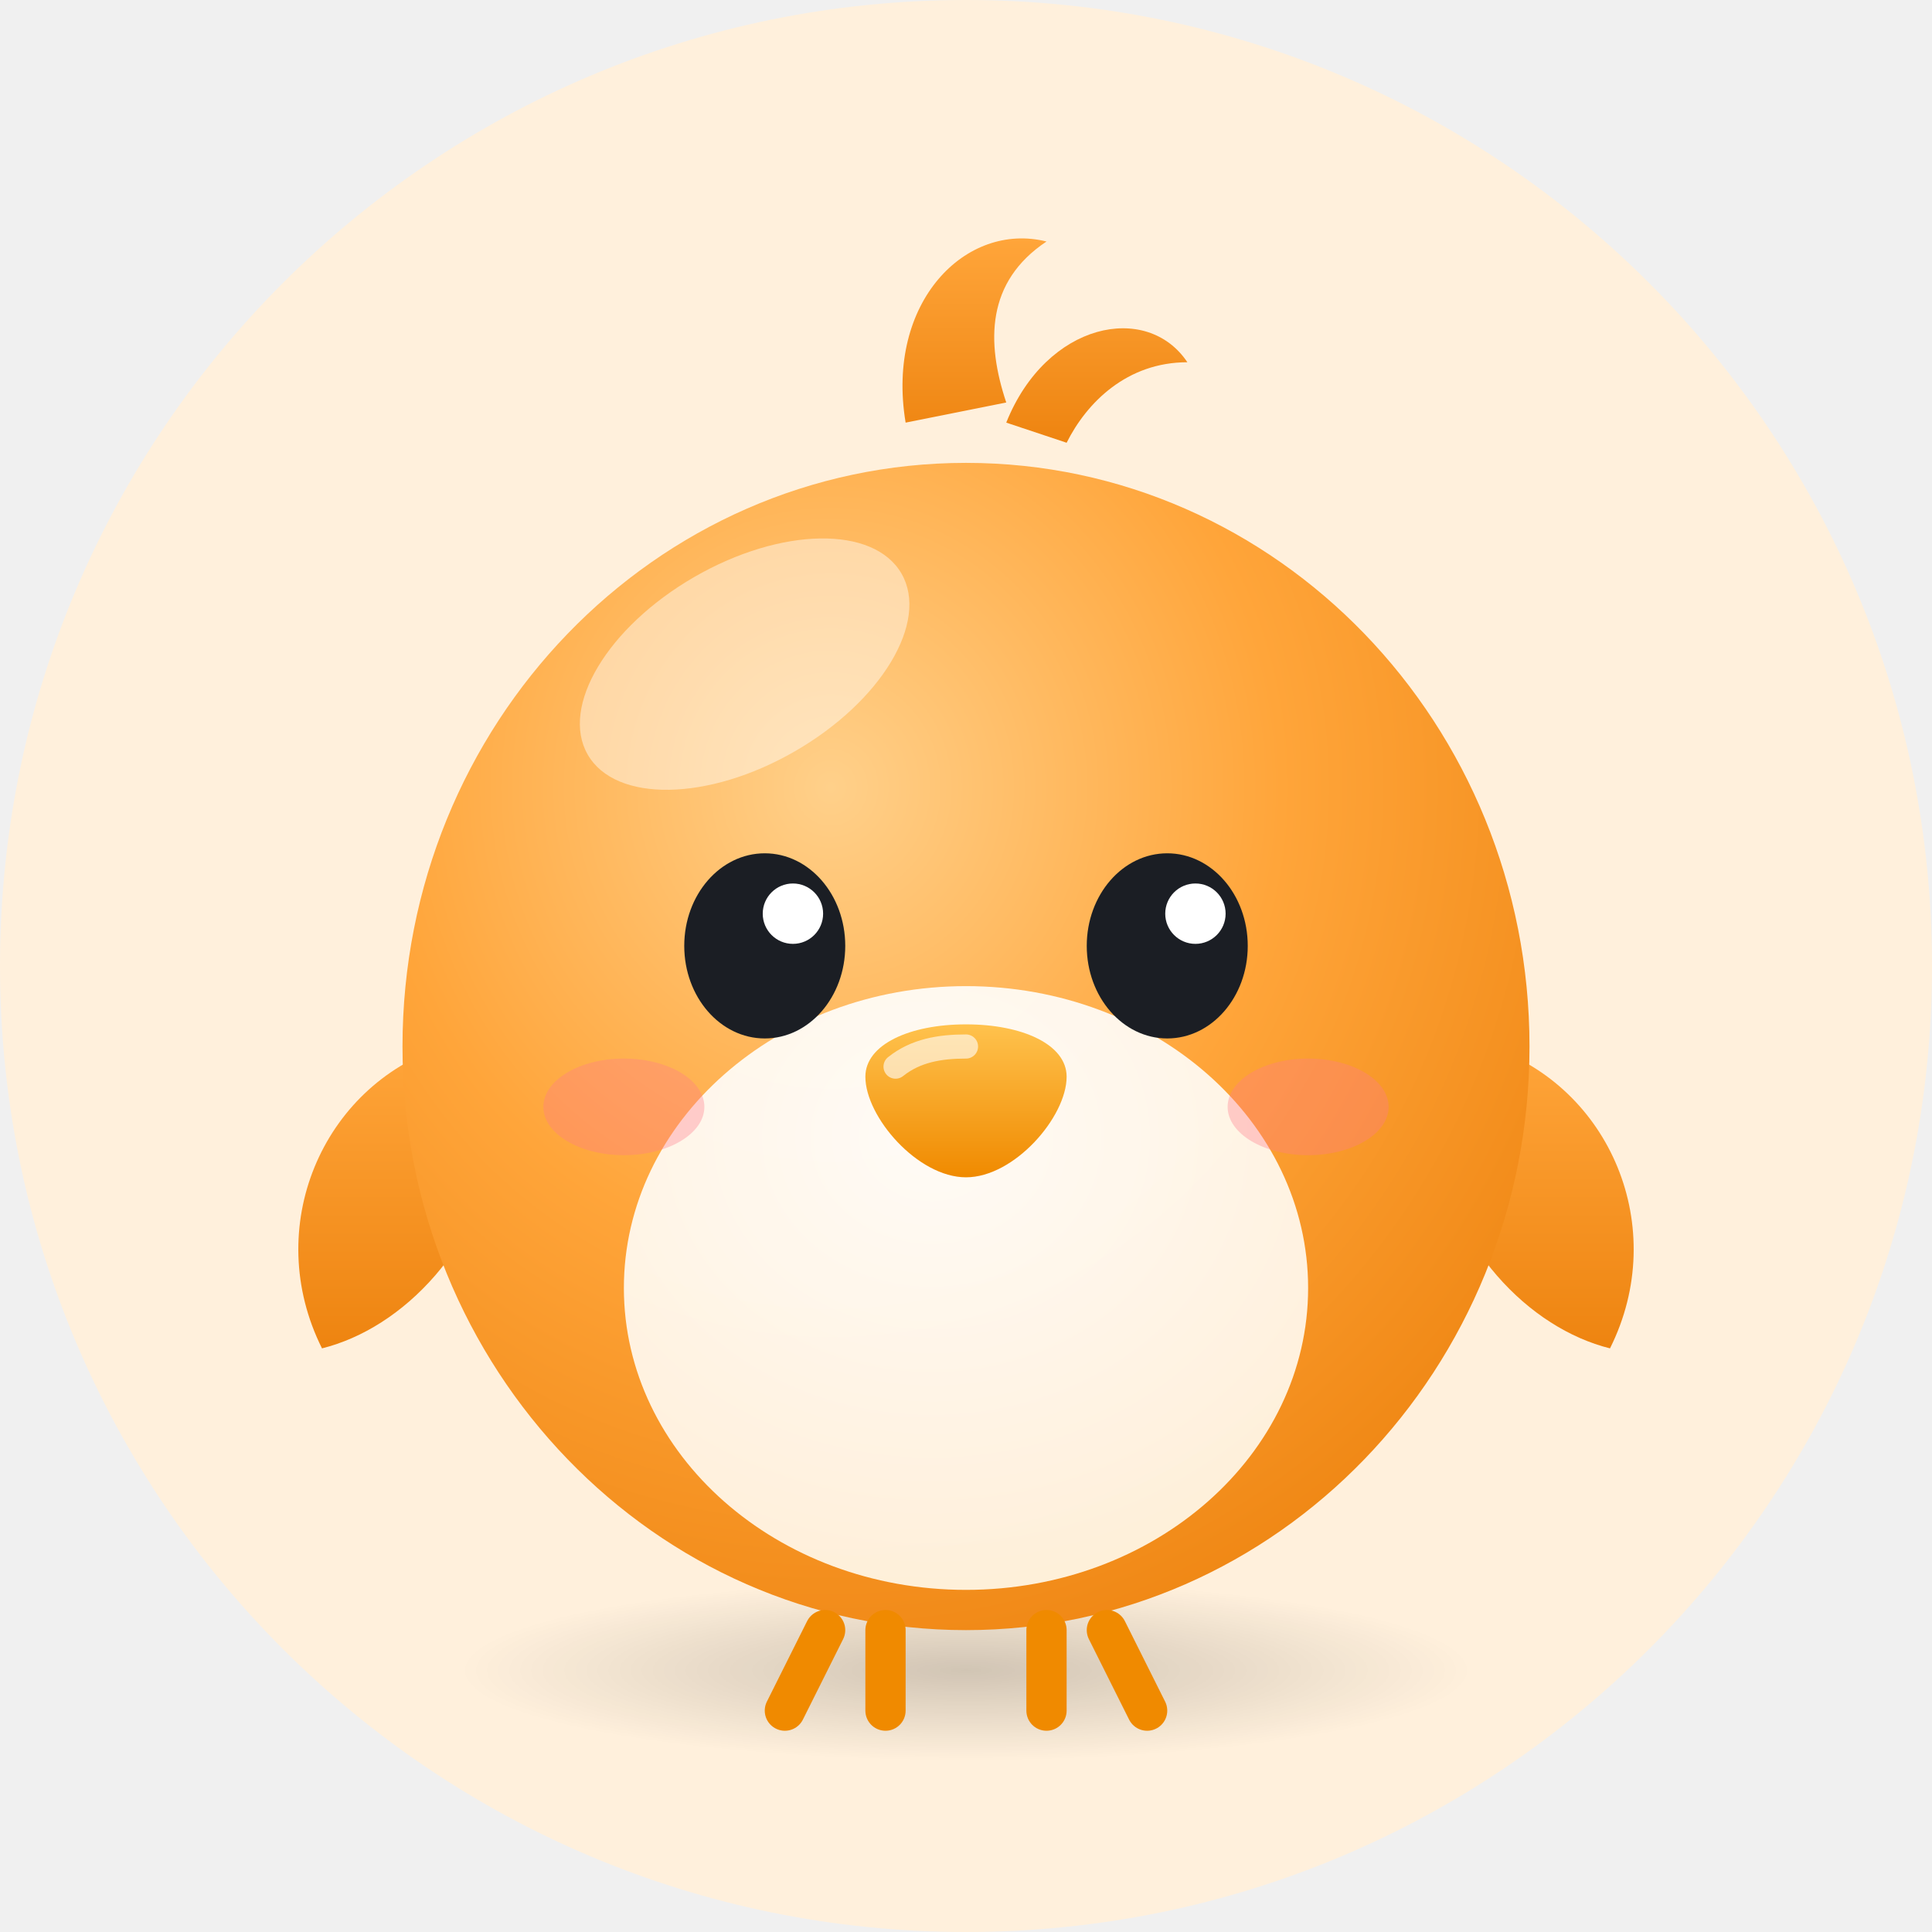
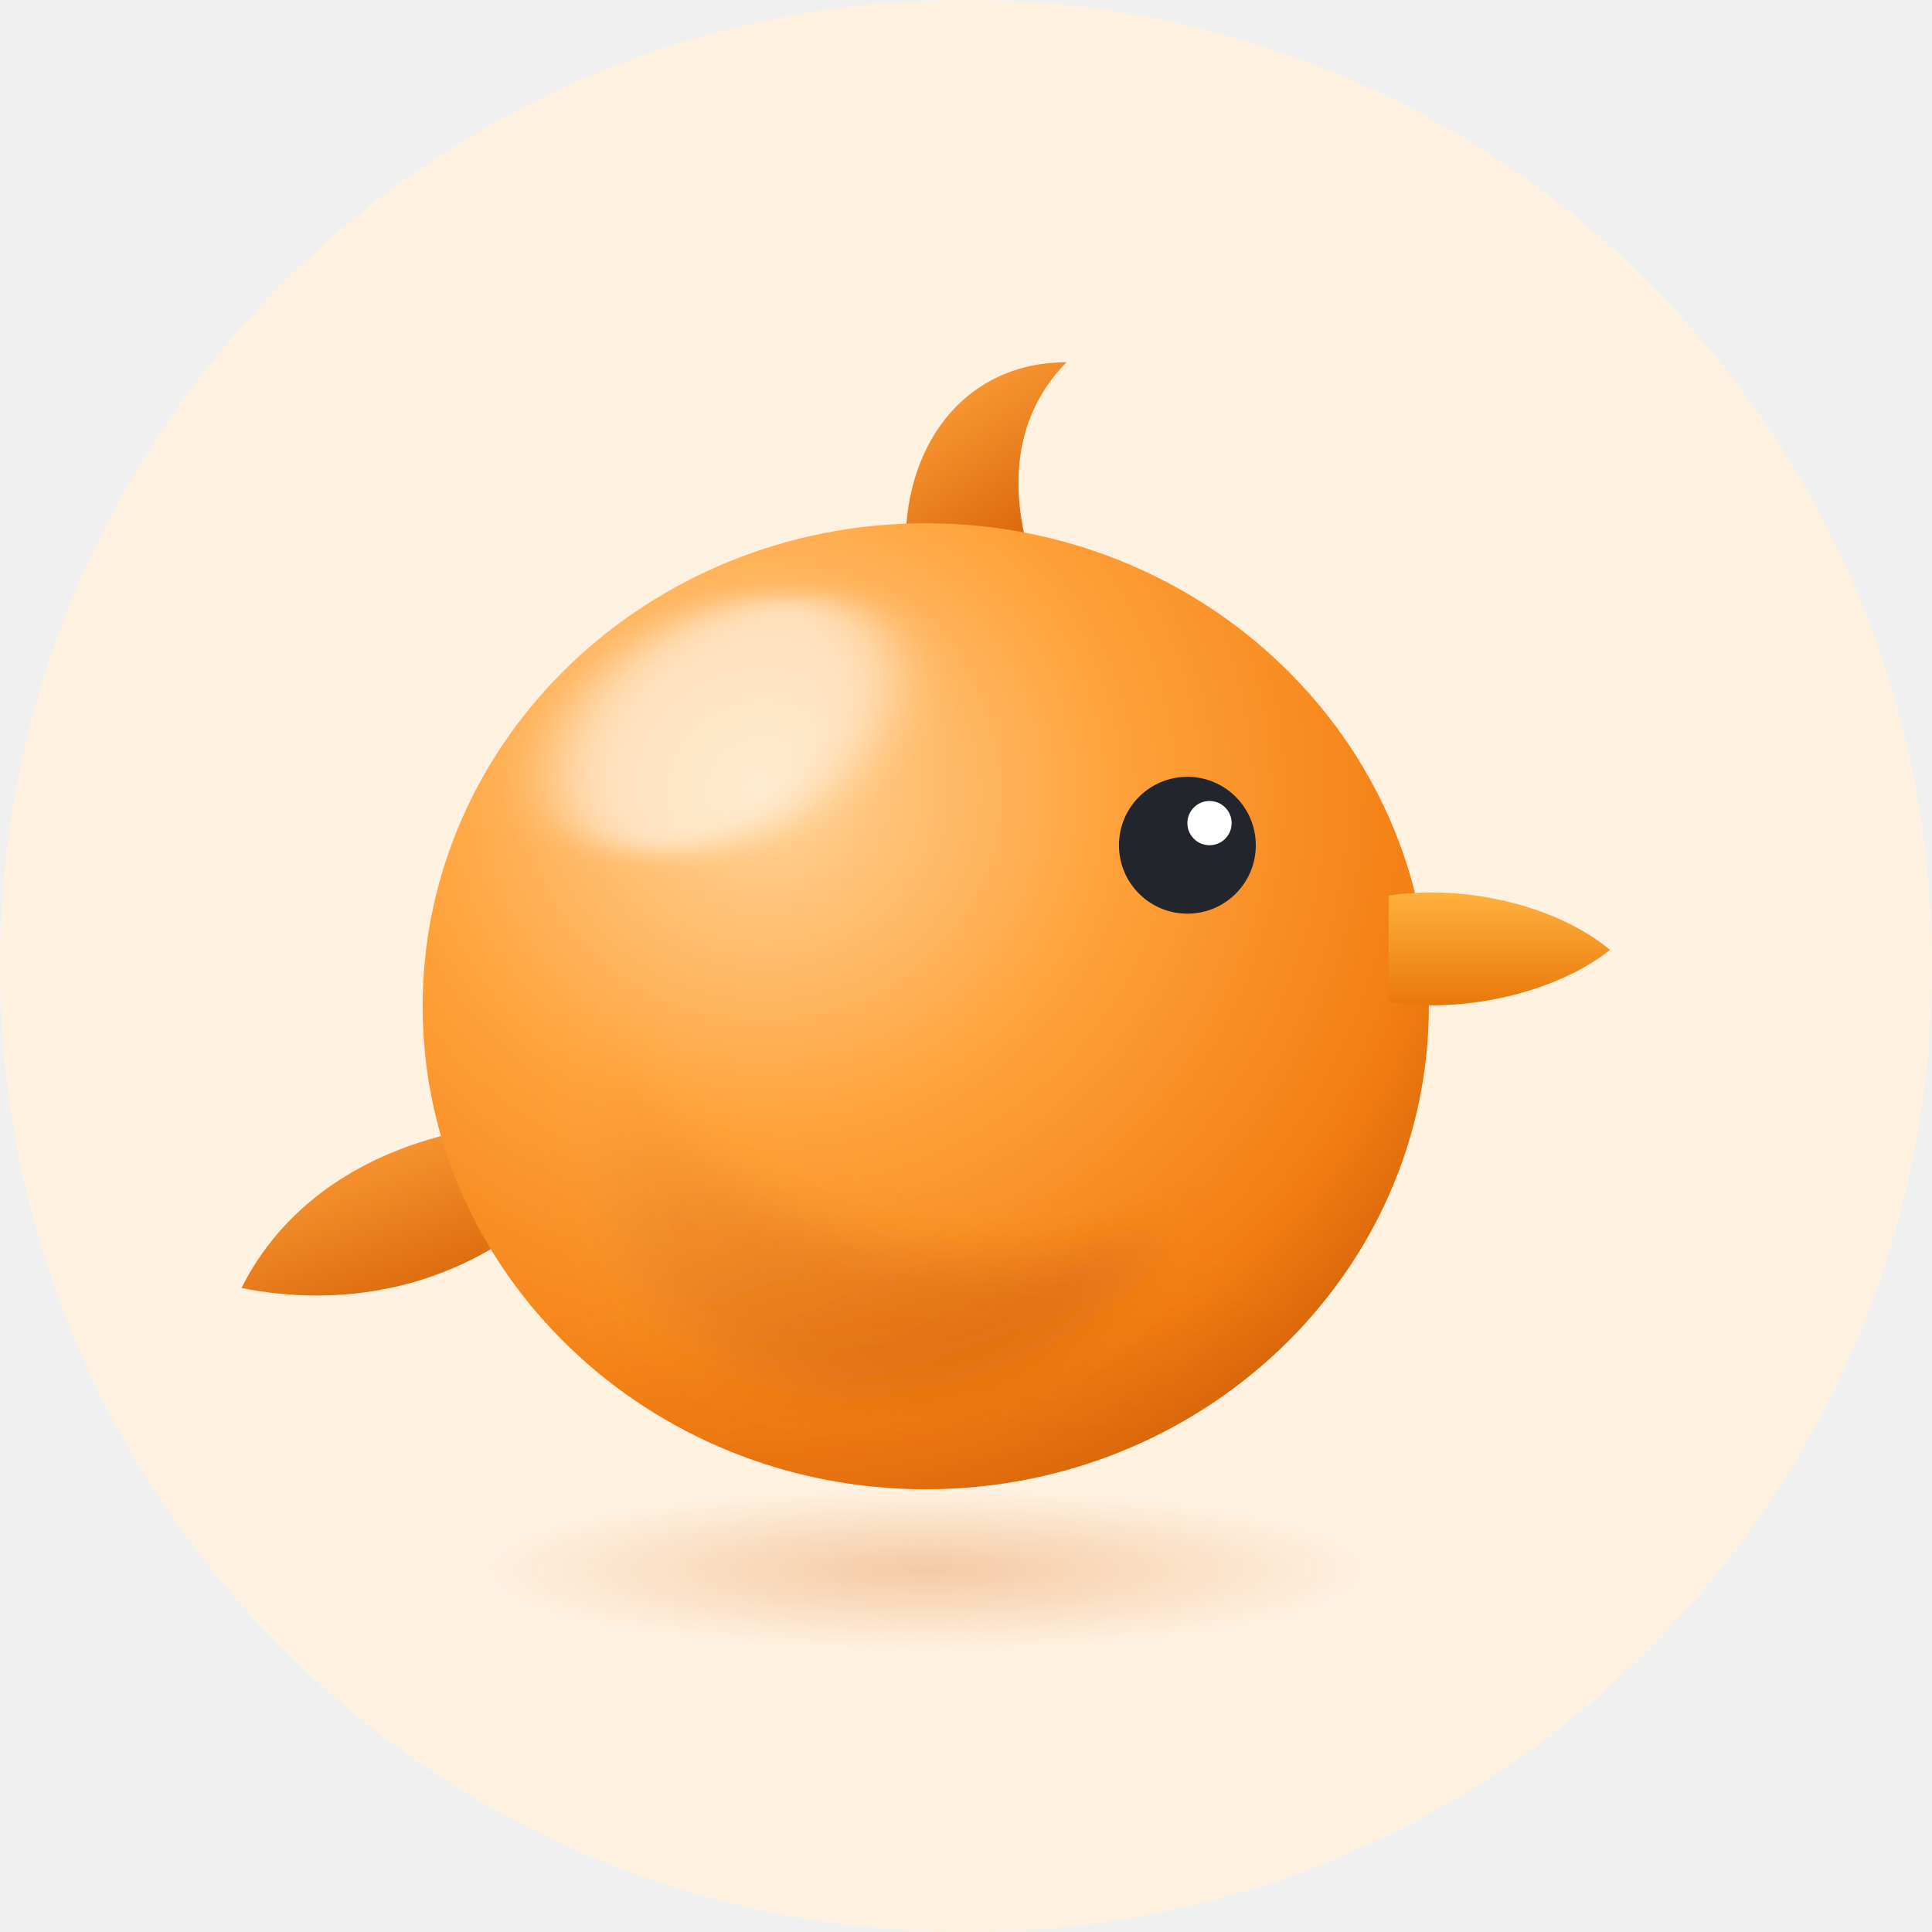
<svg xmlns="http://www.w3.org/2000/svg" viewBox="0 0 96 96">
  <defs>
-     <radialGradient id="b1" cx="38%" cy="28%" r="80%">
-       <stop offset="0" stop-color="#FFD08A" />
-       <stop offset=".5" stop-color="#FFA53A" />
-       <stop offset="1" stop-color="#EE8410" />
+     <radialGradient id="b1" cx="34%" cy="28%" r="78%">
+       <stop offset="0" stop-color="#FFD49A" />
+       <stop offset=".45" stop-color="#FFA23A" />
+       <stop offset=".85" stop-color="#F27E12" />
+       <stop offset="1" stop-color="#D9650A" />
    </radialGradient>
-     <radialGradient id="e1" cx="45%" cy="25%" r="85%">
-       <stop offset="0" stop-color="#fff" />
-       <stop offset="1" stop-color="#FFF3DF" />
-     </radialGradient>
-     <linearGradient id="w1" x1="0" y1="0" x2="0" y2="1">
-       <stop offset="0" stop-color="#FFA53A" />
-       <stop offset="1" stop-color="#EE8410" />
+     <linearGradient id="w1" x1=".2" y1="0" x2=".8" y2="1">
+       <stop offset="0" stop-color="#FFA23A" />
+       <stop offset="1" stop-color="#D9650A" />
    </linearGradient>
    <linearGradient id="k1" x1="0" y1="0" x2="0" y2="1">
-       <stop offset="0" stop-color="#FFC24D" />
-       <stop offset="1" stop-color="#F08A00" />
+       <stop offset="0" stop-color="#FFB13D" />
+       <stop offset="1" stop-color="#E9780A" />
    </linearGradient>
-     <radialGradient id="s1" cx="50%" cy="50%" r="50%">
-       <stop offset="0" stop-color="#000" stop-opacity=".18" />
-       <stop offset="1" stop-color="#000" stop-opacity="0" />
+     <radialGradient id="s1">
+       <stop offset="0" stop-color="#D9650A" stop-opacity=".28" />
+       <stop offset="1" stop-color="#D9650A" stop-opacity="0" />
    </radialGradient>
+     <filter id="f1" x="-50%" y="-50%" width="200%" height="200%">
+       <feGaussianBlur stdDeviation="2.2" />
+     </filter>
+     <filter id="g1" x="-50%" y="-50%" width="200%" height="200%">
+       <feGaussianBlur stdDeviation="1.2" />
+     </filter>
    <clipPath id="c1">
      <circle cx="48" cy="48" r="48" />
    </clipPath>
+     <clipPath id="o1">
+       <ellipse cx="46" cy="50" rx="25" ry="24" />
+     </clipPath>
  </defs>
  <g clip-path="url(#c1)">
-     <rect width="96" height="96" fill="#FFF0DC" />
-     <ellipse cx="48" cy="83" rx="25" ry="4.5" fill="url(#s1)" />
-     <path d="M45 21c-1-6 3-10 7-9-3 2-3 5-2 8M50 21c2-5 7-6 9-3-3 0-5 2-6 4" fill="url(#w1)" />
-     <path d="M22 52c-6 2-9 9-6 15 4-1 8-5 9-11z" fill="url(#w1)" />
-     <path d="M74 52c6 2 9 9 6 15-4-1-8-5-9-11z" fill="url(#w1)" />
-     <ellipse cx="48" cy="52" rx="28" ry="29" fill="url(#b1)" />
-     <ellipse cx="48" cy="64" rx="17" ry="15" fill="url(#e1)" opacity=".95" />
-     <ellipse cx="37" cy="33" rx="9" ry="5" fill="#fff" opacity=".45" transform="rotate(-30 37 33)" />
-     <ellipse cx="38" cy="47" rx="4" ry="4.6" fill="#1B1E24" />
-     <circle cx="39.4" cy="45.4" r="1.5" fill="#fff" />
-     <ellipse cx="58" cy="47" rx="4" ry="4.6" fill="#1B1E24" />
-     <circle cx="59.4" cy="45.4" r="1.5" fill="#fff" />
-     <path d="M43 53.5c0-1.6 2.2-2.6 5-2.6s5 1 5 2.6c0 2-2.6 5-5 5s-5-3-5-5z" fill="url(#k1)" />
-     <path d="M44.5 53c1-.8 2.2-1 3.5-1" stroke="#fff" stroke-opacity=".6" stroke-width="1.2" fill="none" stroke-linecap="round" />
-     <ellipse cx="31" cy="55" rx="4" ry="2.4" fill="#FF7A8A" opacity=".35" />
-     <ellipse cx="65" cy="55" rx="4" ry="2.4" fill="#FF7A8A" opacity=".35" />
-     <path d="M41 81l-2 4M44 81v4M52 81v4M55 81l2 4" stroke="#F08A00" stroke-width="2" stroke-linecap="round" />
+     <rect width="96" height="96" fill="#FFF1E0" />
+     <ellipse cx="46" cy="78" rx="22" ry="4" fill="url(#s1)" />
+     <path d="M24 56c-6 1-10 4-12 8 5 1 10 0 14-3z" fill="url(#w1)" />
+     <path d="M45 27c0-5 3-9 8-9-2 2-3 5-2 9z" fill="url(#w1)" />
+     <ellipse cx="46" cy="50" rx="25" ry="24" fill="url(#b1)" />
+     <g clip-path="url(#o1)">
+       <ellipse cx="50" cy="76" rx="26" ry="10" fill="#D9650A" opacity=".22" filter="url(#f1)" />
+       <path d="M30 52c6 10 18 13 28 9-4 7-13 10-21 7-6-3-9-9-7-16z" fill="url(#w1)" opacity=".9" filter="url(#g1)" />
+       <ellipse cx="36" cy="36" rx="9" ry="5.5" fill="#fff" opacity=".55" transform="rotate(-28 36 36)" filter="url(#g1)" />
+     </g>
+     <path d="M69 44.5c4-.6 8.5.6 11 2.7-2.5 2-7 3.2-11 2.6z" fill="url(#k1)" />
+     <circle cx="59" cy="42" r="3.4" fill="#22252B" />
+     <circle cx="60.1" cy="40.9" r="1.1" fill="#fff" />
  </g>
</svg>
